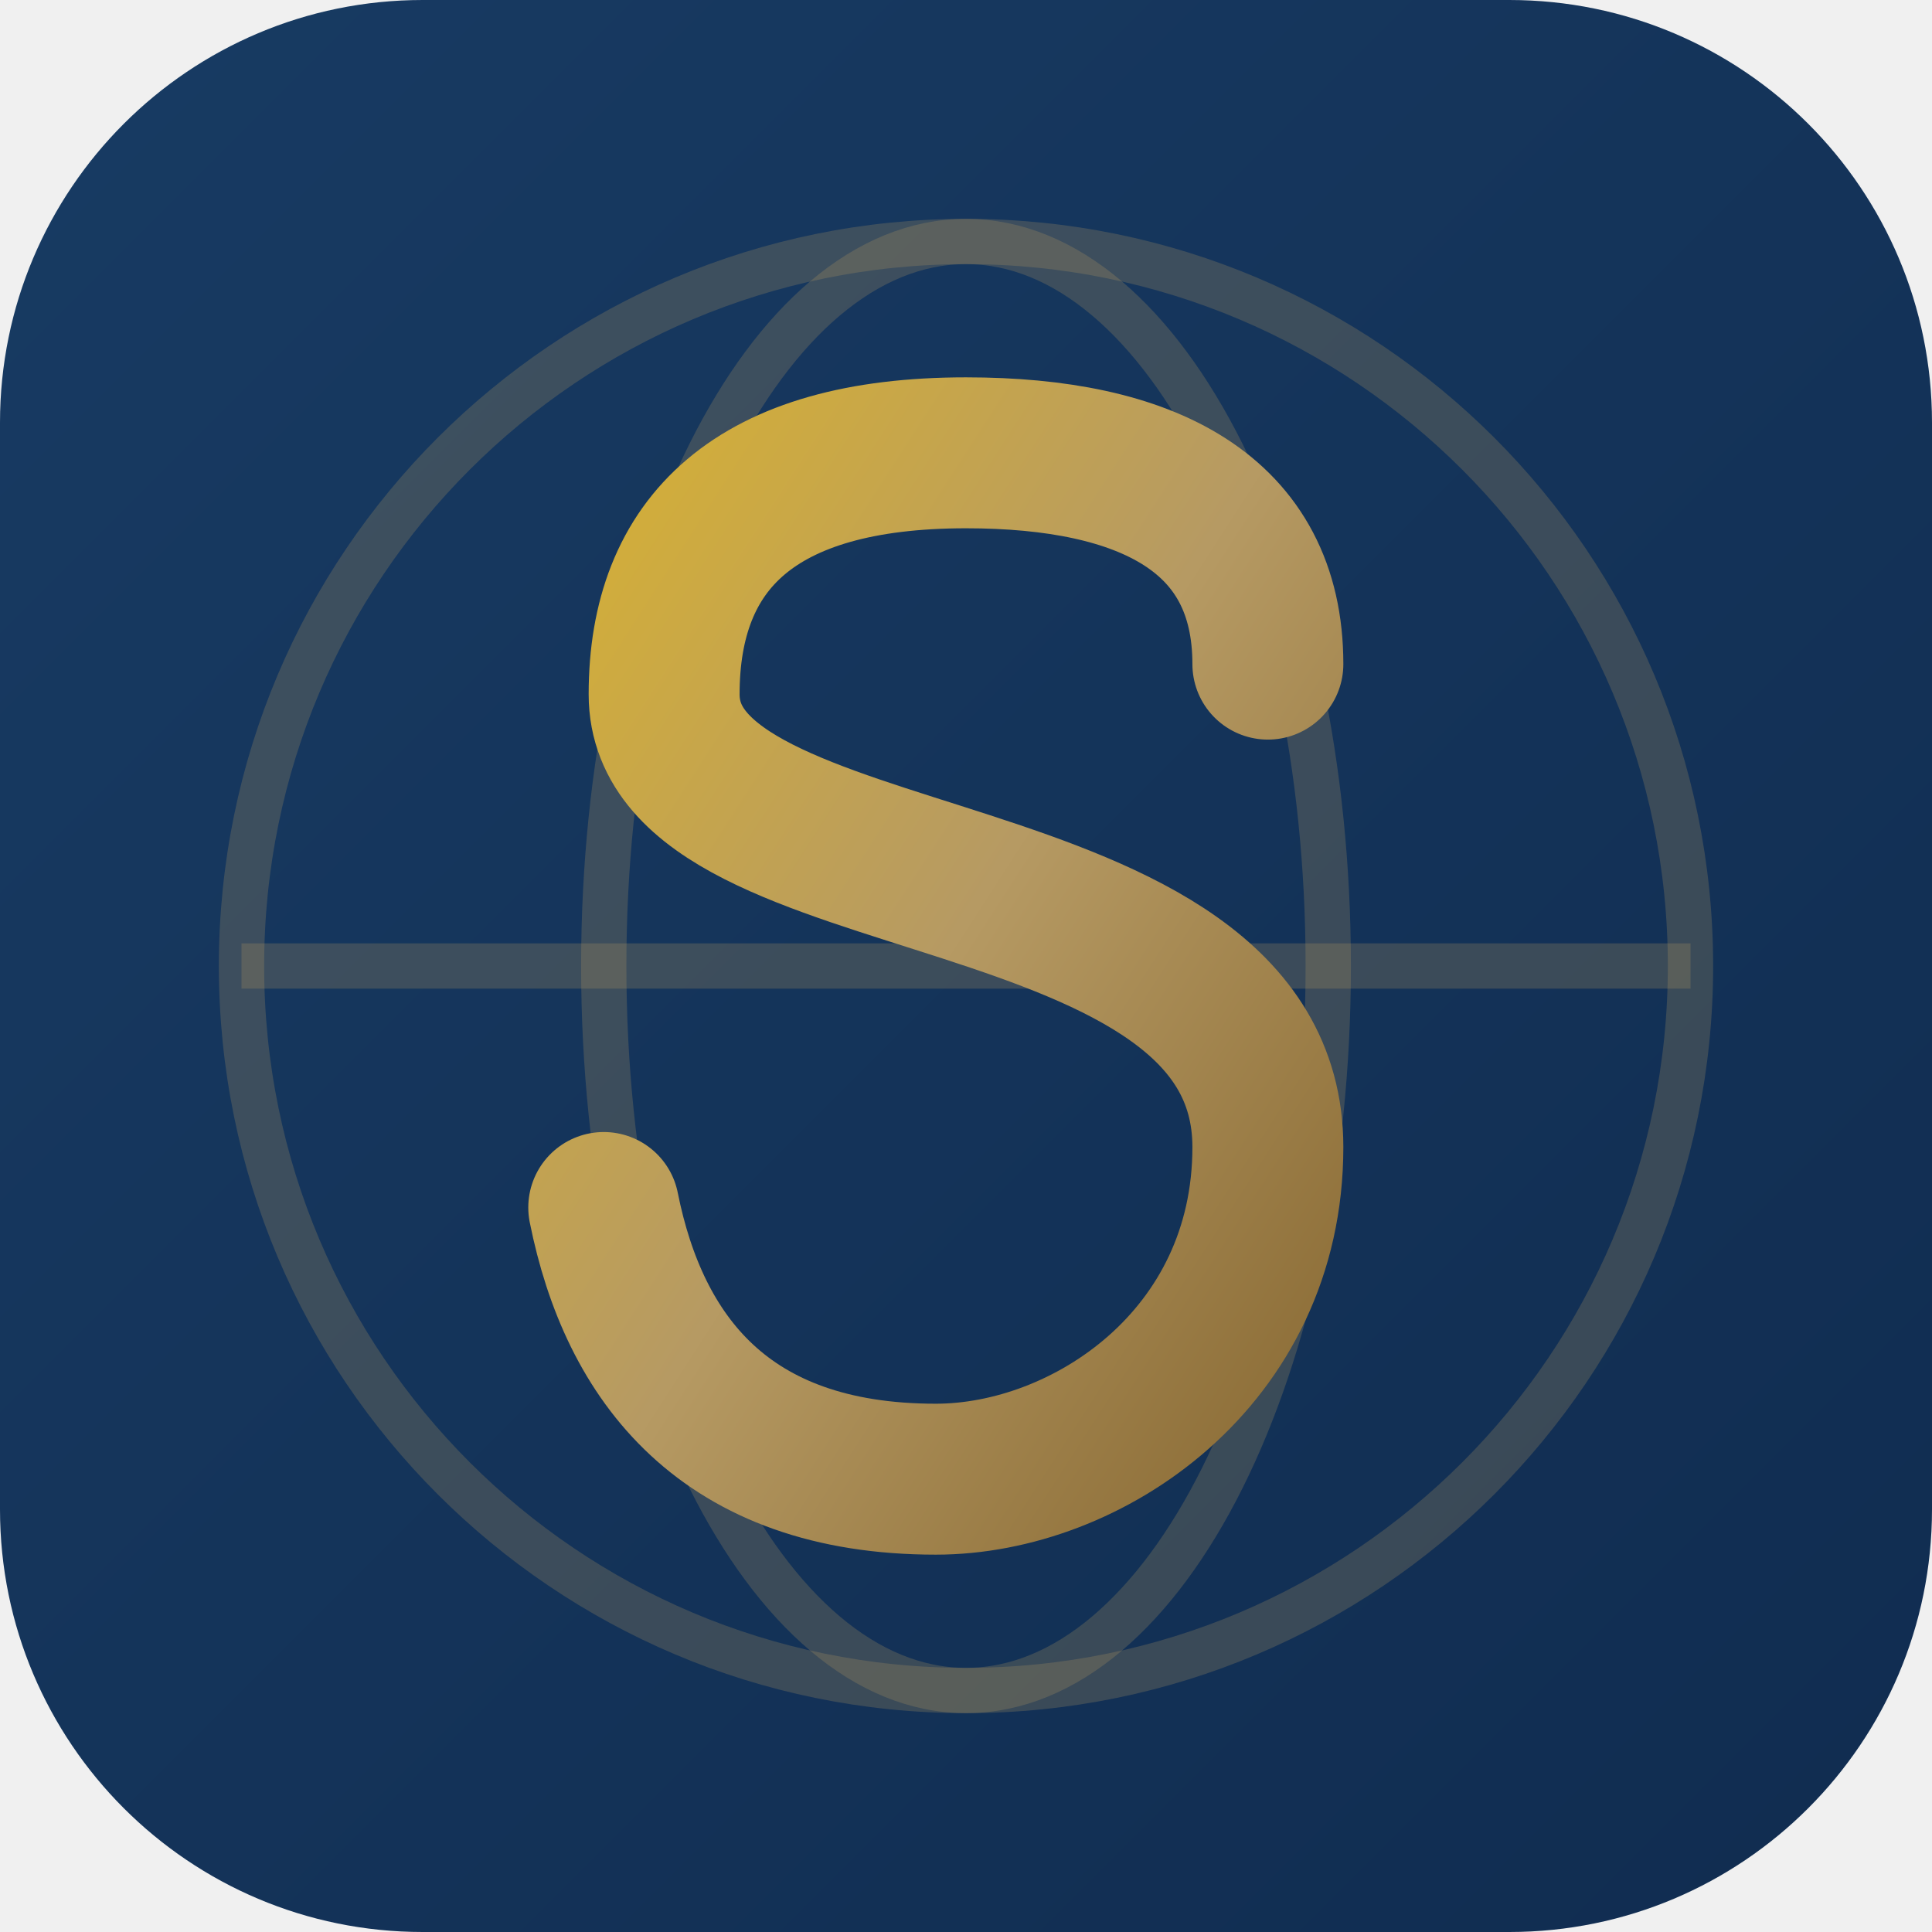
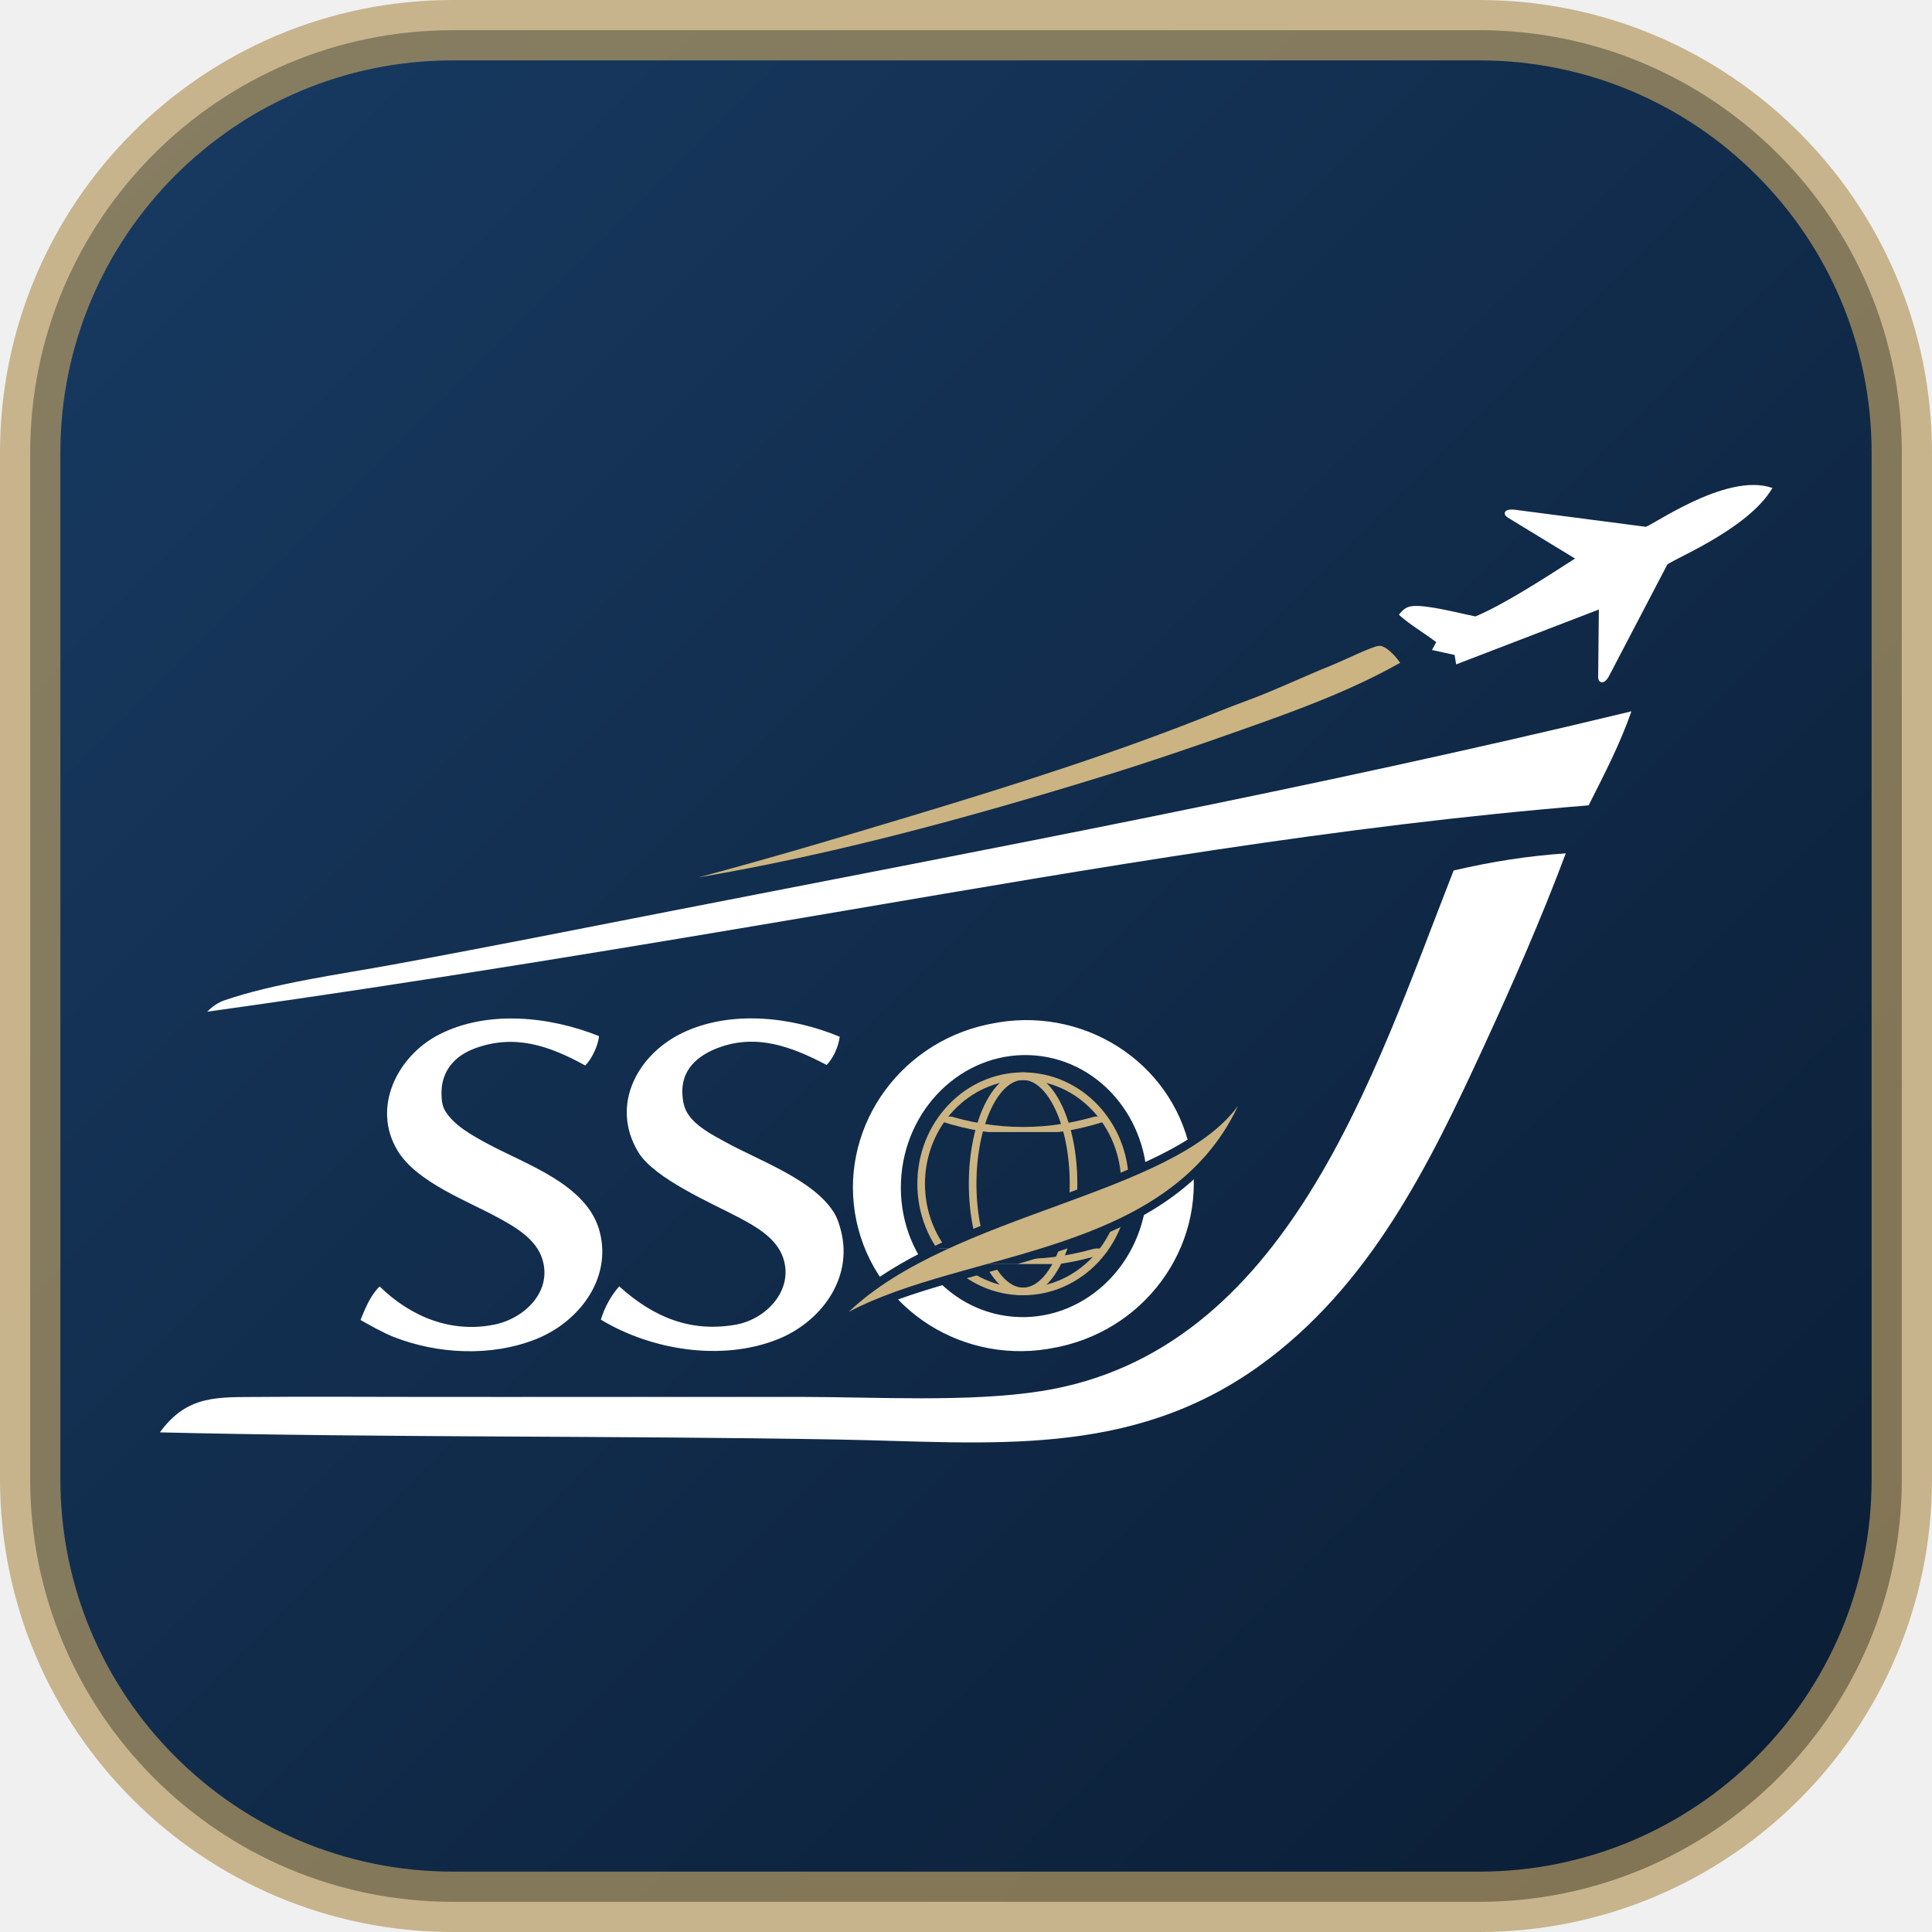
- <svg xmlns="http://www.w3.org/2000/svg" viewBox="0 0 64 64" width="64" height="64">
+ <svg xmlns="http://www.w3.org/2000/svg" viewBox="0 0 64 64" width="64" height="64" fill="none">
  <defs>
-     <linearGradient id="brandGold" x1="0%" y1="0%" x2="100%" y2="100%">
-       <stop offset="0%" stop-color="#D4AF37" />
-       <stop offset="50%" stop-color="#B69A63" />
-       <stop offset="100%" stop-color="#8C6D37" />
+     <linearGradient id="favNavy" x1="0%" y1="0%" x2="100%" y2="100%">
+       <stop offset="0%" stop-color="#183B63" />
+       <stop offset="100%" stop-color="#0A1C33" />
    </linearGradient>
-     <linearGradient id="brandNavy" x1="0%" y1="0%" x2="100%" y2="100%">
-       <stop offset="0%" stop-color="#183B63" />
-       <stop offset="100%" stop-color="#102C50" />
-     </linearGradient>
+     <mask id="fav-cutout">
+       <rect x="-50" y="-50" width="1200" height="1000" fill="white" />
+       <path d="M 486.18,404.14 C 542.04,374.59 637.83,377.67 671.47,306.10 C 640.00,349.05 535.70,356.98 486.18,404.14 Z" fill="black" stroke="black" stroke-width="7.82" stroke-linecap="butt" stroke-linejoin="miter" />
+     </mask>
  </defs>
-   <rect width="64" height="64" rx="14" fill="url(#brandNavy)" />
-   <circle cx="32" cy="32" r="24" fill="none" stroke="rgba(182, 154, 99, 0.25)" stroke-width="1.5" />
-   <ellipse cx="32" cy="32" rx="12" ry="24" fill="none" stroke="rgba(182, 154, 99, 0.25)" stroke-width="1.5" />
-   <line x1="8" y1="32" x2="56" y2="32" stroke="rgba(182, 154, 99, 0.25)" stroke-width="1.5" />
-   <path d="M42 22 C42 17 38 15 32 15 C25 15 22 18 22 23 C22 30 42 28 42 38 C42 45 36 49 31 49 C24 49 21 45 20 40" fill="none" stroke="url(#brandGold)" stroke-width="5" stroke-linecap="round" stroke-linejoin="round" />
+   <rect x="1" y="1" width="62" height="62" rx="14" fill="url(#favNavy)" stroke="#B69A63" stroke-width="2" stroke-opacity="0.7" />
+   <g transform="translate(-5.716, 15.334) scale(0.069588)">
+     <path d="M 158.25,461.50 C 171.40,443.47 185.76,444.81 206.14,444.64 C 228.00,444.44 249.86,444.59 271.72,444.61 C 335.66,444.70 399.59,444.57 463.53,444.62 C 499.00,444.65 543.47,447.28 577.87,441.85 C 694.99,423.35 736.07,290.92 774.12,194.03 C 792.63,189.71 809.64,187.10 827.51,185.87 C 815.81,217.04 802.71,246.88 789.10,276.46 C 762.66,333.93 734.32,392.06 681.51,429.93 C 619.76,474.22 553.04,466.19 481.60,464.92 C 374.17,463.02 266.72,464.09 158.25,461.50 Z M 253.76,407.99 C 256.01,402.54 258.44,396.27 262.88,392.05 C 278.04,406.84 297.36,414.32 317.59,410.18 C 331.81,407.26 345.22,394.44 340.27,378.91 C 337.25,369.41 327.54,363.82 319.32,359.33 C 304.37,351.14 280.68,342.47 271.53,327.59 C 258.84,306.95 271.30,282.36 291.07,272.17 C 314.12,260.30 343.85,263.47 367.27,272.86 C 367.03,276.90 363.96,283.76 360.71,286.84 C 343.26,277.22 326.98,271.88 308.35,278.65 C 298.51,282.22 292.15,289.61 292.31,300.24 C 292.35,303.27 292.56,306.09 294.21,308.72 C 298.41,315.46 306.90,320.12 313.68,323.81 C 332.28,333.95 361.90,343.34 367.68,366.19 C 373.39,388.67 357.52,409.05 337.35,417.10 C 316.12,425.57 290.48,424.34 269.38,416.01 C 264.52,414.09 258.30,410.57 253.76,407.99 Z M 368.18,407.84 C 369.84,402.25 372.92,396.48 376.91,392.00 C 393.40,406.85 411.00,413.99 432.39,410.23 C 446.90,407.68 460.12,393.77 454.95,378.43 C 451.82,369.13 442.20,363.63 434.01,359.29 C 420.86,352.36 393.58,340.65 386.01,328.15 C 372.52,305.90 385.44,281.69 407.04,271.32 C 429.97,260.33 459.03,263.65 481.88,273.17 C 481.33,277.58 479.05,283.10 475.66,286.61 C 458.68,277.70 442.17,271.68 424.08,278.42 C 414.08,282.15 406.40,288.95 406.97,300.38 C 407.13,303.59 407.73,306.94 409.48,309.70 C 413.47,316.03 421.56,320.03 427.93,323.54 C 443.67,332.21 469.72,341.36 479.28,357.12 C 480.85,359.70 481.77,362.75 482.51,365.66 C 488.31,388.58 472.62,409.28 451.92,417.37 C 425.42,427.73 392.15,422.35 368.18,407.84 Z M 584.76,421.09 C 585.83,420.88 586.02,420.84 586.20,420.80 C 629.76,411.54 657.76,369.61 648.74,327.16 C 639.72,284.72 597.08,257.81 553.52,267.07 C 553.34,267.10 553.14,267.15 552.95,267.19 C 552.76,267.21 552.57,267.25 552.39,267.29 C 508.83,276.55 480.83,318.48 489.85,360.93 C 498.88,403.37 541.52,430.28 585.07,421.02 C 585.25,420.99 585.46,420.94 585.64,420.90 Z Z M 628.00,349.48 C 631.02,315.05 607.30,284.92 575.06,282.10 C 542.82,279.28 514.24,304.83 511.23,339.16 C 511.23,339.16 511.23,339.16 511.23,339.16 C 508.23,373.49 531.94,403.61 564.18,406.43 C 596.43,409.26 625.01,383.70 628.01,349.37 C 628.01,349.37 628.01,349.37 628.01,349.37 Z" fill="#FFFFFF" fill-rule="evenodd" mask="url(#fav-cutout)" />
+     <path d="M 414.54,197.33 C 448.75,188.20 482.84,178.07 516.86,167.80 C 566.03,152.97 615.26,137.38 662.89,118.10 C 670.49,115.02 678.25,112.37 685.82,109.23 C 696.43,104.83 706.83,99.99 717.49,95.75 C 721.41,94.17 735.85,87.10 738.72,87.08 C 741.92,87.04 746.23,91.69 748.68,95.15 C 724.38,108.82 698.71,118.05 673.13,127.10 C 651.46,134.77 629.81,142.20 607.84,148.97 C 544.43,168.52 480.20,186.14 414.54,197.33" fill="#CBB482" fill-rule="evenodd" />
+     <path d="M 617.68,343.18 C 617.68,314.89 595.96,291.95 569.16,291.95 C 542.36,291.95 520.64,314.89 520.64,343.18 C 520.64,371.48 542.36,394.41 569.16,394.41 C 595.96,394.41 617.68,371.48 617.68,343.18 Z" stroke="#CBB482" stroke-width="3.63" stroke-linecap="round" stroke-linejoin="miter" mask="url(#fav-cutout)" />
+     <path d="M 593.18,343.18 C 593.18,314.89 582.42,291.95 569.16,291.95 C 555.90,291.95 545.15,314.89 545.15,343.18 C 545.15,371.48 555.90,394.41 569.16,394.41 C 582.42,394.41 593.18,371.48 593.18,343.18 Z" stroke="#CBB482" stroke-width="3.63" stroke-linecap="round" stroke-linejoin="miter" mask="url(#fav-cutout)" />
+     <path d="M 569.16,291.95 L 569.16,394.41" stroke="#CBB482" stroke-width="3.63" stroke-linecap="round" stroke-linejoin="miter" mask="url(#fav-cutout)" />
+     <path d="M 520.64,343.18 L 617.68,343.18" stroke="#CBB482" stroke-width="3.63" stroke-linecap="round" stroke-linejoin="miter" mask="url(#fav-cutout)" />
+     <path d="M 530.82,311.78 C 556.38,319.99 581.94,319.99 607.50,311.78" stroke="#CBB482" stroke-width="3.63" stroke-linecap="round" stroke-linejoin="miter" mask="url(#fav-cutout)" />
+     <path d="M 530.82,374.59 C 556.38,382.80 581.94,382.80 607.50,374.59" stroke="#CBB482" stroke-width="3.63" stroke-linecap="round" stroke-linejoin="miter" mask="url(#fav-cutout)" />
+     <path d="M 180.78,261.24 C 183.29,258.70 186.01,256.87 188.93,255.86 C 212.40,247.73 244.14,243.42 269.00,238.86 C 313.42,230.71 357.76,221.90 402.08,213.23 C 554.43,183.44 707.19,154.89 858.75,118.26 C 853.42,133.60 846.22,147.52 838.38,163.02 C 719.09,172.72 603.26,192.91 487.09,212.68 C 385.25,230.01 283.24,247.01 180.78,261.24" fill="#FFFFFF" fill-rule="evenodd" />
+     <path d="M 486.18,404.14 C 542.05,374.59 637.83,377.67 671.47,306.10 C 640.00,349.05 535.71,356.98 486.18,404.14" fill="#CBB482" />
+     <path d="M 784.50,73.10 C 776.73,71.55 760.75,67.26 754.06,68.23 C 751.73,68.56 750.02,69.70 748.06,72.30 C 753.73,77.36 759.70,80.66 765.83,85.33 L 763.81,89.06 L 774.57,91.43 L 775.32,95.92 L 843.25,69.80 L 842.92,102.11 C 842.92,104.41 845.42,106.20 848.01,101.62 L 875.66,48.72 C 874.94,47.25 913.98,32.41 925.88,11.94 C 903.42,4.00 866.17,31.77 865.27,30.38 L 803.05,22.27 C 797.55,21.72 797.73,24.66 799.77,25.95 L 831.91,45.54 C 818.92,53.89 798.43,67.25 784.50,73.10" fill="#FFFFFF" fill-rule="evenodd" />
+   </g>
</svg>
